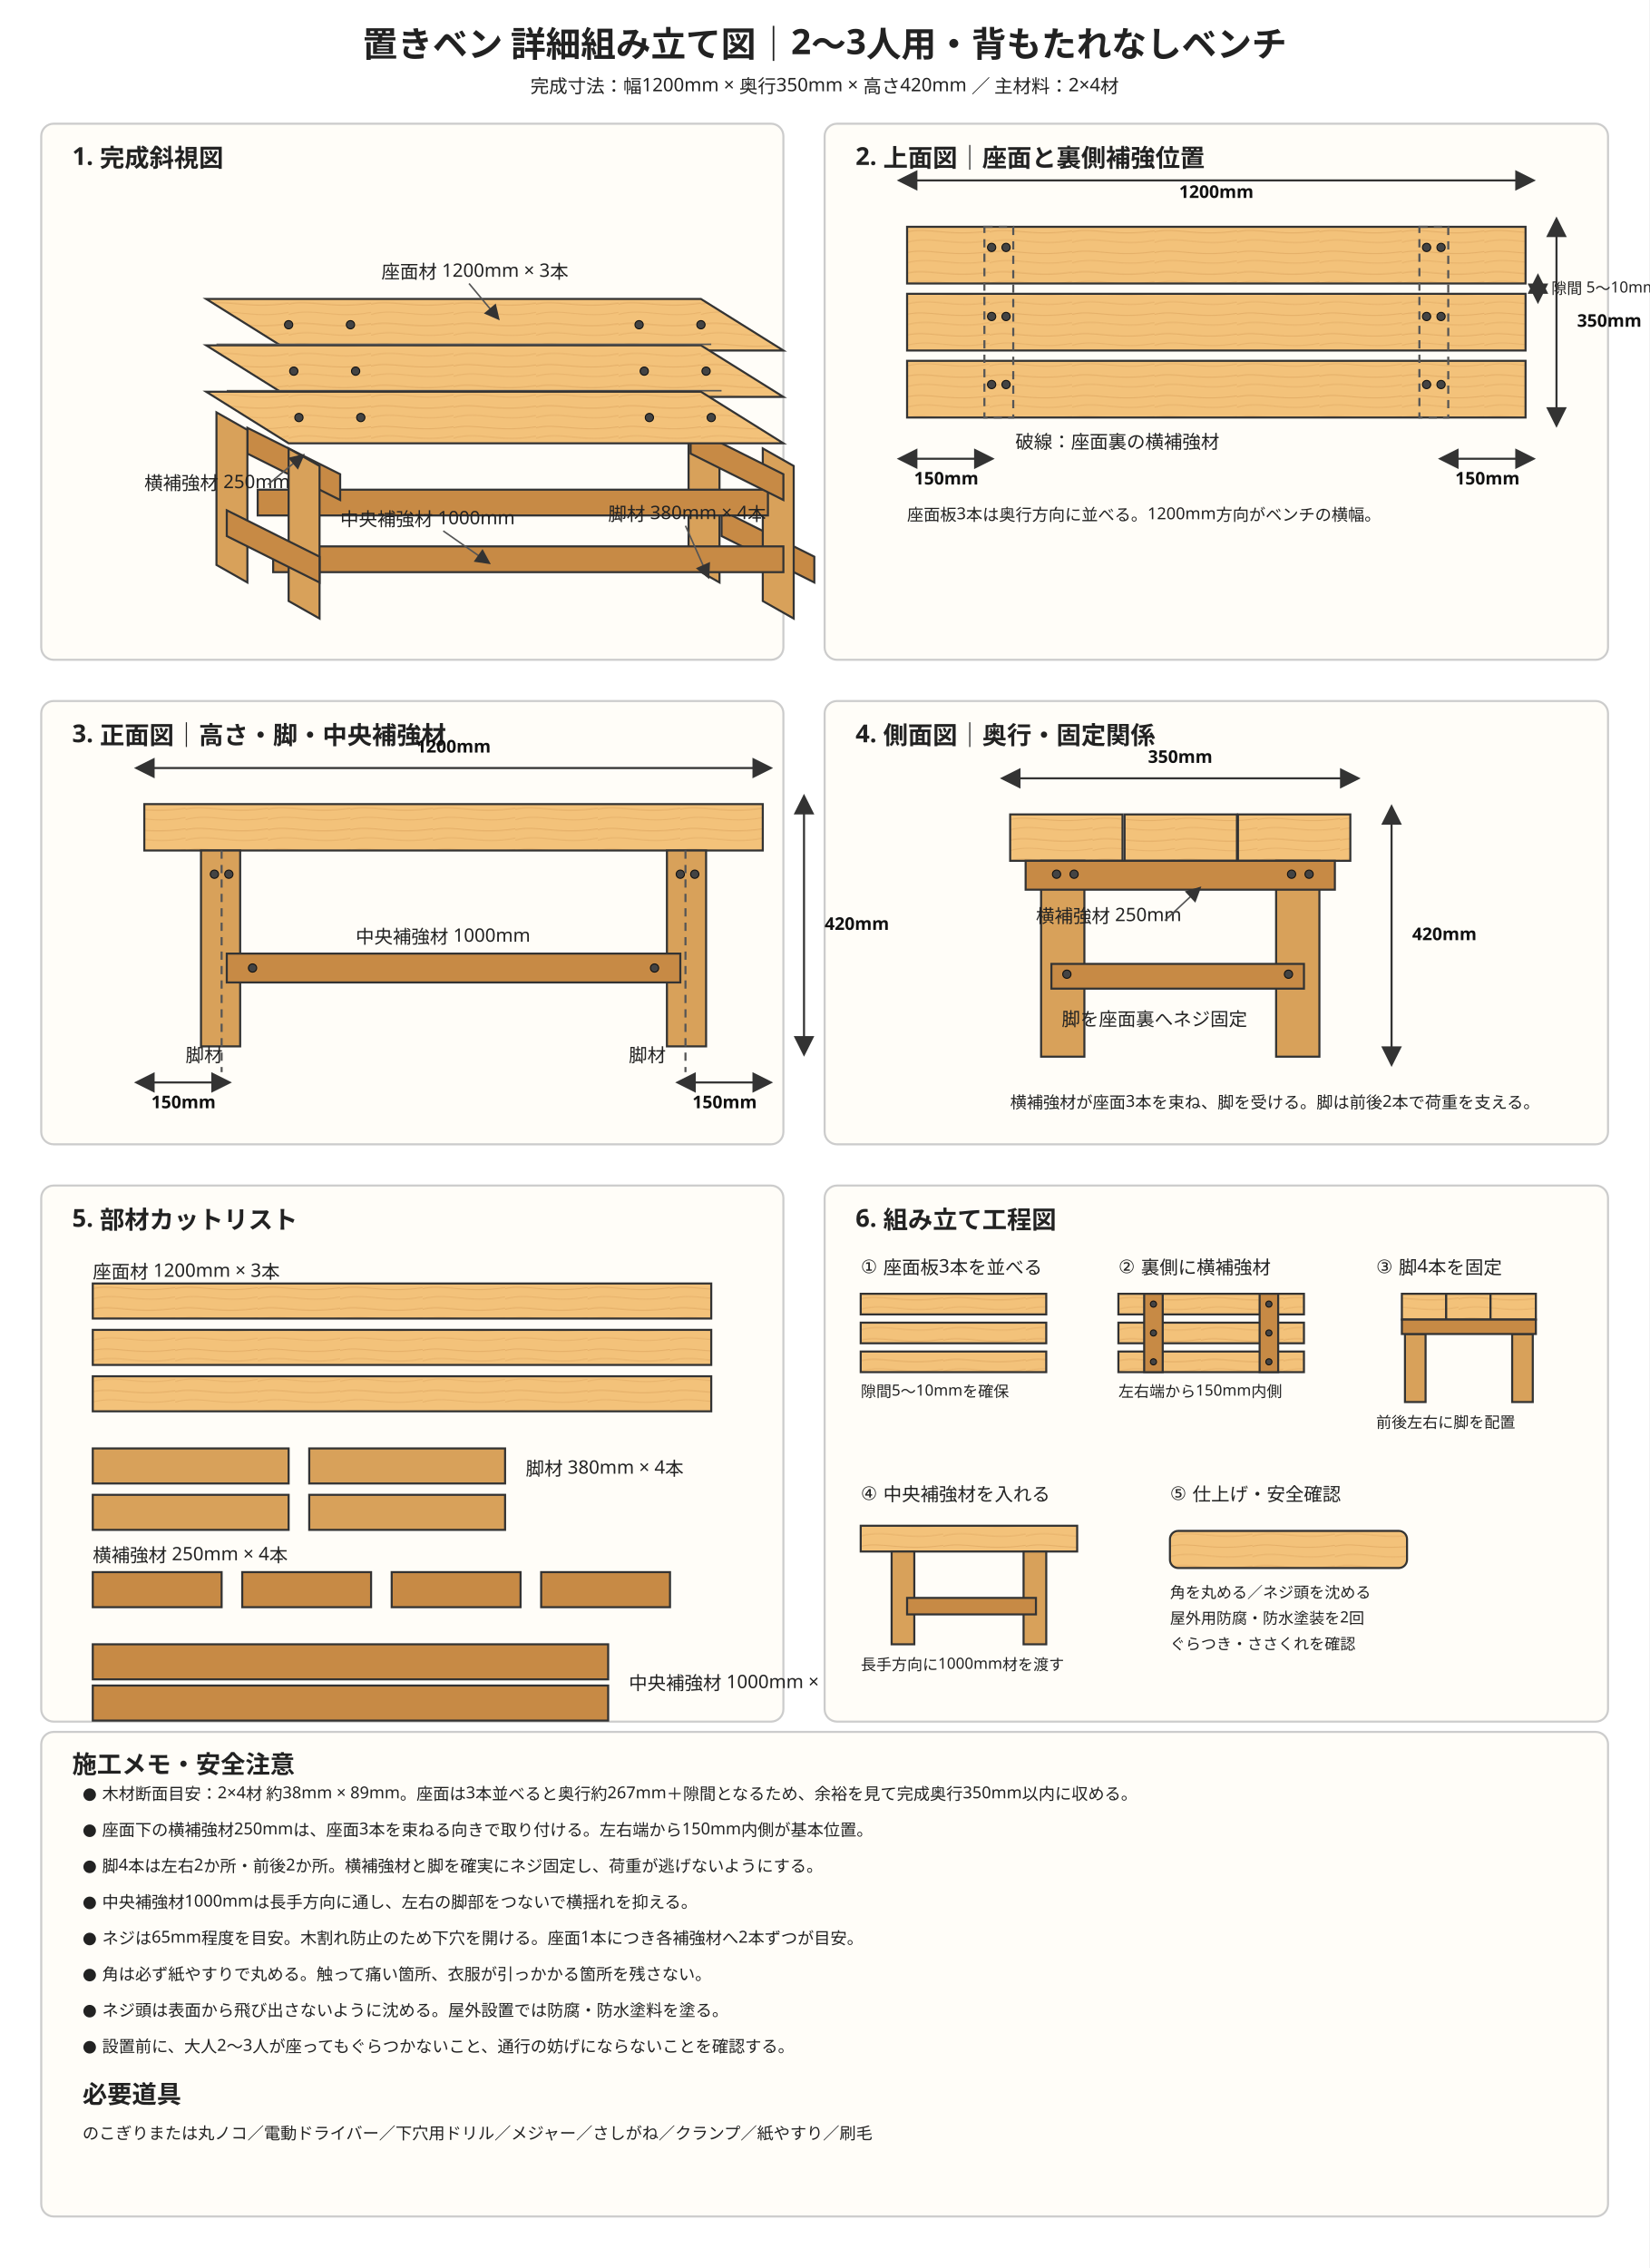
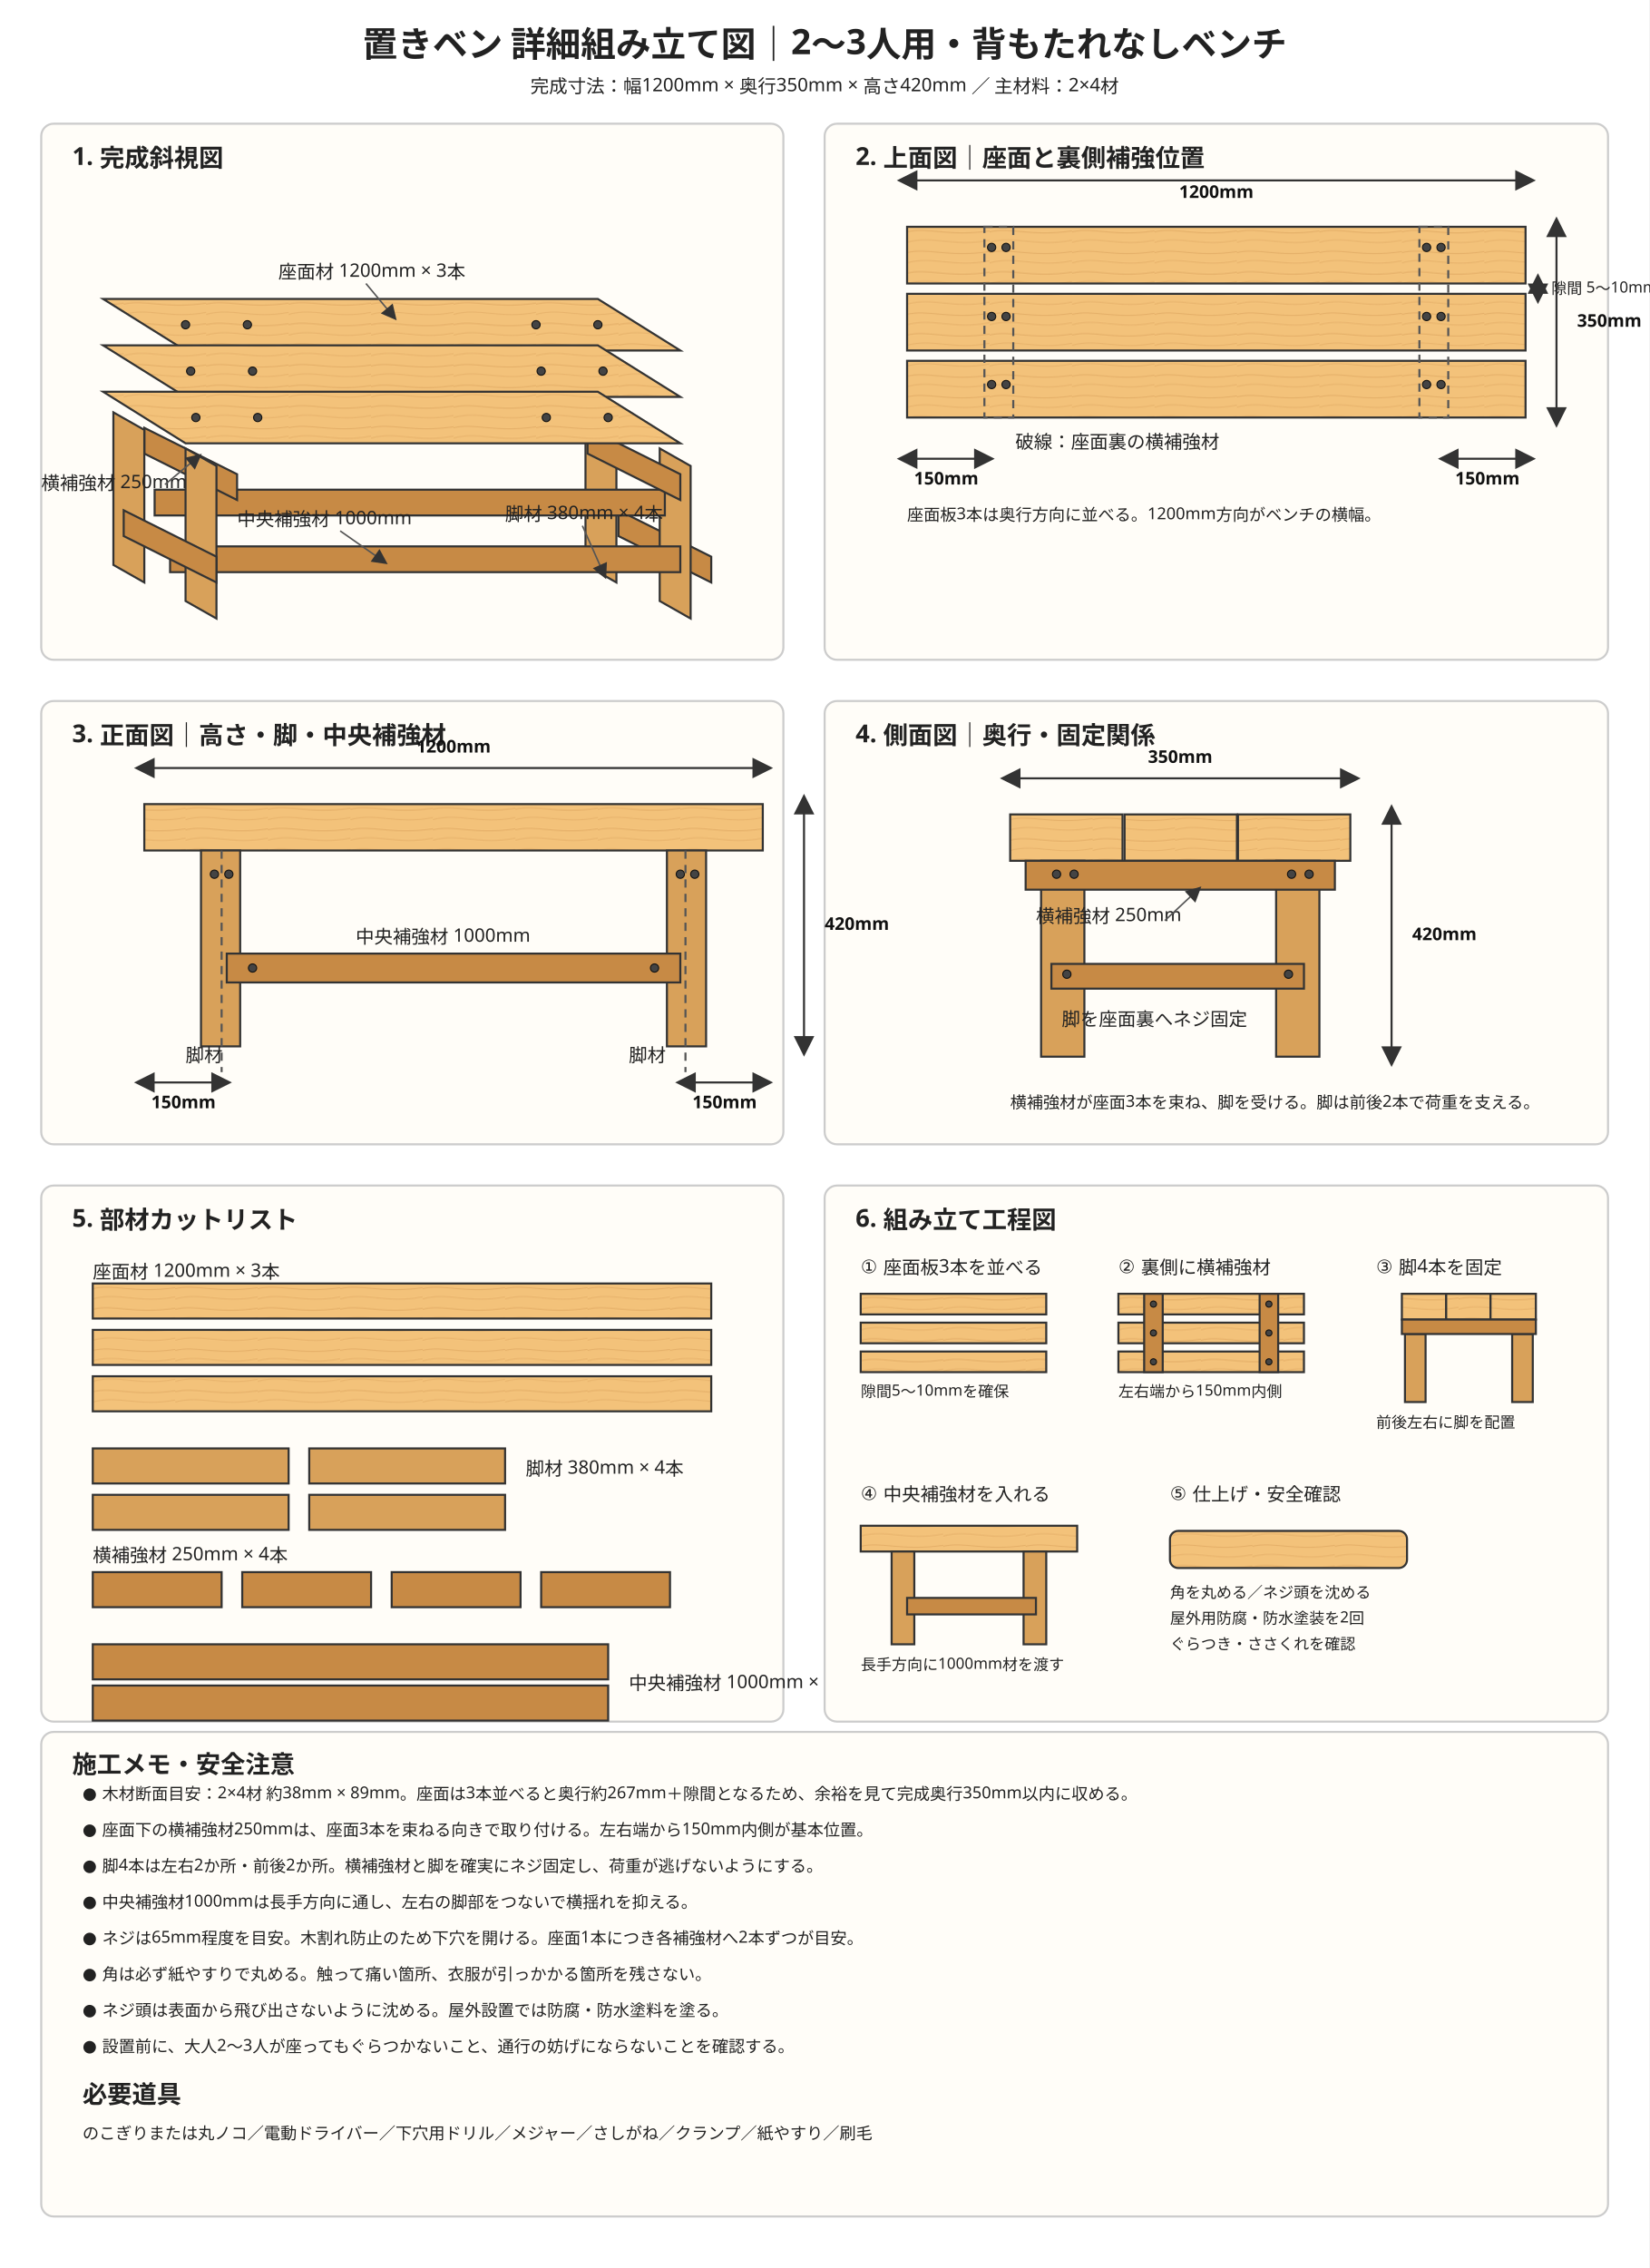
<svg xmlns="http://www.w3.org/2000/svg" id="bench_blueprint_svg" width="1600" height="2200" viewBox="0 0 1600 2200">
  <defs id="svg_defs">
    <marker id="arrow" markerWidth="10" markerHeight="10" refX="5" refY="5" orient="auto-start-reverse">
      <path id="arrow_path" d="M0,0 L10,5 L0,10 Z" fill="#333" />
    </marker>
    <pattern id="woodgrain" width="80" height="20" patternUnits="userSpaceOnUse">
      <rect id="woodgrain_base" width="80" height="20" fill="#f3c27a" />
      <path id="woodgrain_line_1" d="M0 5 C20 0, 40 10, 80 4" stroke="#d49a55" stroke-width="1" fill="none" opacity="0.45" />
      <path id="woodgrain_line_2" d="M0 15 C25 8, 45 20, 80 13" stroke="#d49a55" stroke-width="1" fill="none" opacity="0.35" />
    </pattern>
    <style id="svg_style">
      .title{font-family:sans-serif;font-size:34px;font-weight:700;fill:#222}
      .subtitle{font-family:sans-serif;font-size:24px;font-weight:700;fill:#222}
      .label{font-family:sans-serif;font-size:18px;fill:#222}
      .small{font-family:sans-serif;font-size:15px;fill:#222}
      .note{font-family:sans-serif;font-size:16px;fill:#222}
      .dim{font-family:sans-serif;font-size:17px;fill:#111;font-weight:700}
      .line{stroke:#333;stroke-width:2;fill:none}
      .thin{stroke:#555;stroke-width:1.5;fill:none}
      .dash{stroke:#555;stroke-width:2;stroke-dasharray:8 6;fill:none}
      .wood{fill:url(#woodgrain);stroke:#333;stroke-width:2}
      .brace{fill:#c78a45;stroke:#333;stroke-width:2}
      .leg{fill:#d8a15a;stroke:#333;stroke-width:2}
      .screw{fill:#444;stroke:#111;stroke-width:1}
      .panel{fill:#fffdf8;stroke:#ccc;stroke-width:2;rx:12}
    </style>
  </defs>
  <rect id="background" x="0" y="0" width="1600" height="2200" fill="#fff" />
  <text id="main_title" x="800" y="55" text-anchor="middle" class="title">置きベン 詳細組み立て図｜2〜3人用・背もたれなしベンチ</text>
  <text id="main_size_label" x="800" y="90" text-anchor="middle" class="label">完成寸法：幅1200mm × 奥行350mm × 高さ420mm ／ 主材料：2×4材</text>
  <rect id="perspective_panel" x="40" y="120" width="720" height="520" class="panel" />
  <text id="perspective_title" x="70" y="160" class="subtitle">1. 完成斜視図</text>
  <g id="perspective_view" transform="translate(120,210)">
-     <polygon id="perspective_seat_1" points="80,80 560,80 640,130 160,130" class="wood" />
-     <polygon id="perspective_seat_2" points="80,125 560,125 640,175 160,175" class="wood" />
-     <line id="perspective_seat_gap_line_1" x1="90" y1="124" x2="570" y2="124" class="thin" />
-     <line id="perspective_seat_gap_line_2" x1="100" y1="169" x2="580" y2="169" class="thin" />
-     <polygon id="perspective_brace_right_lower_depth" points="580,285 670,330 670,355 580,310" class="brace" />
-     <polygon id="perspective_leg_front_right" points="620,225 650,242 650,390 620,373" class="leg" />
-     <polygon id="perspective_leg_back_right" points="548,190 578,207 578,355 548,338" class="leg" />
-     <polygon id="perspective_center_brace_front" points="130,265 625,265 625,290 130,290" class="brace" />
-     <polygon id="perspective_center_brace_back" points="145,320 640,320 640,345 145,345" class="brace" />
-     <polygon id="perspective_brace_left_depth" points="120,205 210,250 210,275 120,230" class="brace" />
-     <polygon id="perspective_brace_right_depth" points="550,205 640,250 640,275 550,230" class="brace" />
-     <polygon id="perspective_leg_front_left" points="160,225 190,242 190,390 160,373" class="leg" />
-     <polygon id="perspective_leg_back_left" points="90,190 120,207 120,355 90,338" class="leg" />
-     <polygon id="perspective_brace_left_lower_depth" points="100,285 190,330 190,355 100,310" class="brace" />
-     <polygon id="perspective_seat_3" points="80,170 560,170 640,220 160,220" class="wood" />
-     <circle id="perspective_screw_01" cx="160" cy="105" r="4" class="screw" />
-     <circle id="perspective_screw_02" cx="220" cy="105" r="4" class="screw" />
-     <circle id="perspective_screw_03" cx="500" cy="105" r="4" class="screw" />
-     <circle id="perspective_screw_04" cx="560" cy="105" r="4" class="screw" />
-     <circle id="perspective_screw_05" cx="165" cy="150" r="4" class="screw" />
-     <circle id="perspective_screw_06" cx="225" cy="150" r="4" class="screw" />
-     <circle id="perspective_screw_07" cx="505" cy="150" r="4" class="screw" />
-     <circle id="perspective_screw_08" cx="565" cy="150" r="4" class="screw" />
-     <circle id="perspective_screw_09" cx="170" cy="195" r="4" class="screw" />
-     <circle id="perspective_screw_10" cx="230" cy="195" r="4" class="screw" />
-     <circle id="perspective_screw_11" cx="510" cy="195" r="4" class="screw" />
-     <circle id="perspective_screw_12" cx="570" cy="195" r="4" class="screw" />
-     <text id="perspective_seat_label" x="250" y="60" class="label">座面材 1200mm × 3本</text>
-     <line id="perspective_seat_label_arrow" x1="335" y1="65" x2="360" y2="95" class="thin" marker-end="url(#arrow)" />
-     <text id="perspective_leg_label" x="470" y="295" class="label">脚材 380mm × 4本</text>
-     <line id="perspective_leg_label_arrow" x1="545" y1="300" x2="565" y2="345" class="thin" marker-end="url(#arrow)" />
-     <text id="perspective_center_brace_label" x="210" y="300" class="label">中央補強材 1000mm</text>
-     <line id="perspective_center_brace_label_arrow" x1="310" y1="305" x2="350" y2="333" class="thin" marker-end="url(#arrow)" />
-     <text id="perspective_side_brace_label" x="20" y="265" class="label">横補強材 250mm</text>
-     <line id="perspective_side_brace_label_arrow" x1="140" y1="260" x2="170" y2="235" class="thin" marker-end="url(#arrow)" />
+     <polygon id="perspective_seat_1" points="-20,80 460,80 540,130 60,130" class="wood" />
+     <polygon id="perspective_seat_2" points="-20,125 460,125 540,175 60,175" class="wood" />
+     <polygon id="perspective_brace_right_lower_depth" points="480,285 570,330 570,355 480,310" class="brace" />
+     <polygon id="perspective_leg_front_right" points="520,225 550,242 550,390 520,373" class="leg" />
+     <polygon id="perspective_leg_back_right" points="448,190 478,207 478,355 448,338" class="leg" />
+     <polygon id="perspective_center_brace_front" points="30,265 525,265 525,290 30,290" class="brace" />
+     <polygon id="perspective_center_brace_back" points="45,320 540,320 540,345 45,345" class="brace" />
+     <polygon id="perspective_brace_left_depth" points="20,205 110,250 110,275 20,230" class="brace" />
+     <polygon id="perspective_brace_right_depth" points="450,205 540,250 540,275 450,230" class="brace" />
+     <polygon id="perspective_leg_front_left" points="60,225 90,242 90,390 60,373" class="leg" />
+     <polygon id="perspective_leg_back_left" points="-10,190 20,207 20,355 -10,338" class="leg" />
+     <polygon id="perspective_brace_left_lower_depth" points="0,285 90,330 90,355 0,310" class="brace" />
+     <polygon id="perspective_seat_3" points="-20,170 460,170 540,220 60,220" class="wood" />
+     <circle id="perspective_screw_01" cx="60" cy="105" r="4" class="screw" />
+     <circle id="perspective_screw_02" cx="120" cy="105" r="4" class="screw" />
+     <circle id="perspective_screw_03" cx="400" cy="105" r="4" class="screw" />
+     <circle id="perspective_screw_04" cx="460" cy="105" r="4" class="screw" />
+     <circle id="perspective_screw_05" cx="65" cy="150" r="4" class="screw" />
+     <circle id="perspective_screw_06" cx="125" cy="150" r="4" class="screw" />
+     <circle id="perspective_screw_07" cx="405" cy="150" r="4" class="screw" />
+     <circle id="perspective_screw_08" cx="465" cy="150" r="4" class="screw" />
+     <circle id="perspective_screw_09" cx="70" cy="195" r="4" class="screw" />
+     <circle id="perspective_screw_10" cx="130" cy="195" r="4" class="screw" />
+     <circle id="perspective_screw_11" cx="410" cy="195" r="4" class="screw" />
+     <circle id="perspective_screw_12" cx="470" cy="195" r="4" class="screw" />
+     <text id="perspective_seat_label" x="150" y="60" class="label">座面材 1200mm × 3本</text>
+     <line id="perspective_seat_label_arrow" x1="235" y1="65" x2="260" y2="95" class="thin" marker-end="url(#arrow)" />
+     <text id="perspective_leg_label" x="370" y="295" class="label">脚材 380mm × 4本</text>
+     <line id="perspective_leg_label_arrow" x1="445" y1="300" x2="465" y2="345" class="thin" marker-end="url(#arrow)" />
+     <text id="perspective_center_brace_label" x="110" y="300" class="label">中央補強材 1000mm</text>
+     <line id="perspective_center_brace_label_arrow" x1="210" y1="305" x2="250" y2="333" class="thin" marker-end="url(#arrow)" />
+     <text id="perspective_side_brace_label" x="-80" y="265" class="label">横補強材 250mm</text>
+     <line id="perspective_side_brace_label_arrow" x1="40" y1="260" x2="70" y2="235" class="thin" marker-end="url(#arrow)" />
  </g>
  <rect id="top_panel" x="800" y="120" width="760" height="520" class="panel" />
  <text id="top_title" x="830" y="160" class="subtitle">2. 上面図｜座面と裏側補強位置</text>
  <g id="top_view" transform="translate(880,220)">
    <rect id="top_seat_1" x="0" y="0" width="600" height="55" class="wood" />
    <rect id="top_seat_2" x="0" y="65" width="600" height="55" class="wood" />
    <rect id="top_seat_3" x="0" y="130" width="600" height="55" class="wood" />
    <rect id="top_brace_left" x="75" y="0" width="28" height="185" class="dash" />
    <rect id="top_brace_right" x="497" y="0" width="28" height="185" class="dash" />
    <circle id="top_screw_left_01" cx="82" cy="20" r="4" class="screw" />
    <circle id="top_screw_left_02" cx="96" cy="20" r="4" class="screw" />
    <circle id="top_screw_left_03" cx="82" cy="87" r="4" class="screw" />
    <circle id="top_screw_left_04" cx="96" cy="87" r="4" class="screw" />
    <circle id="top_screw_left_05" cx="82" cy="153" r="4" class="screw" />
    <circle id="top_screw_left_06" cx="96" cy="153" r="4" class="screw" />
    <circle id="top_screw_right_01" cx="504" cy="20" r="4" class="screw" />
    <circle id="top_screw_right_02" cx="518" cy="20" r="4" class="screw" />
    <circle id="top_screw_right_03" cx="504" cy="87" r="4" class="screw" />
    <circle id="top_screw_right_04" cx="518" cy="87" r="4" class="screw" />
    <circle id="top_screw_right_05" cx="504" cy="153" r="4" class="screw" />
    <circle id="top_screw_right_06" cx="518" cy="153" r="4" class="screw" />
    <line id="top_dim_width_line" x1="0" y1="-45" x2="600" y2="-45" class="line" marker-start="url(#arrow)" marker-end="url(#arrow)" />
    <text id="top_dim_width_text" x="300" y="-28" text-anchor="middle" class="dim">1200mm</text>
    <line id="top_dim_depth_line" x1="630" y1="0" x2="630" y2="185" class="line" marker-start="url(#arrow)" marker-end="url(#arrow)" />
    <text id="top_dim_depth_text" x="650" y="97" class="dim">350mm</text>
    <line id="top_dim_gap_line" x1="612" y1="55" x2="612" y2="65" class="line" marker-start="url(#arrow)" marker-end="url(#arrow)" />
    <text id="top_dim_gap_text" x="625" y="65" class="small">隙間 5〜10mm</text>
    <line id="top_dim_left_offset_line" x1="0" y1="225" x2="75" y2="225" class="line" marker-start="url(#arrow)" marker-end="url(#arrow)" />
    <text id="top_dim_left_offset_text" x="38" y="250" text-anchor="middle" class="dim">150mm</text>
    <line id="top_dim_right_offset_line" x1="525" y1="225" x2="600" y2="225" class="line" marker-start="url(#arrow)" marker-end="url(#arrow)" />
    <text id="top_dim_right_offset_text" x="563" y="250" text-anchor="middle" class="dim">150mm</text>
    <text id="top_brace_label" x="105" y="215" class="label">破線：座面裏の横補強材</text>
    <text id="top_note_label" x="0" y="285" class="note">座面板3本は奥行方向に並べる。1200mm方向がベンチの横幅。</text>
  </g>
  <rect id="side_panel" x="800" y="680" width="760" height="430" class="panel" />
  <text id="side_title" x="830" y="720" class="subtitle">4. 側面図｜奥行・固定関係</text>
  <g id="side_view" transform="translate(900,790)">
    <rect id="side_seat_1" x="80" y="0" width="109" height="45" class="wood" />
    <rect id="side_seat_2" x="191" y="0" width="109" height="45" class="wood" />
    <rect id="side_seat_3" x="301" y="0" width="109" height="45" class="wood" />
    <rect id="side_leg_front" x="110" y="45" width="42" height="190" class="leg" />
    <rect id="side_leg_back" x="338" y="45" width="42" height="190" class="leg" />
    <rect id="side_brace_under_seat" x="95" y="45" width="300" height="28" class="brace" />
    <rect id="side_center_brace" x="120" y="145" width="245" height="24" class="brace" />
    <circle id="side_screw_01" cx="125" cy="58" r="4" class="screw" />
    <circle id="side_screw_02" cx="142" cy="58" r="4" class="screw" />
    <circle id="side_screw_03" cx="353" cy="58" r="4" class="screw" />
    <circle id="side_screw_04" cx="370" cy="58" r="4" class="screw" />
    <circle id="side_screw_05" cx="135" cy="155" r="4" class="screw" />
    <circle id="side_screw_06" cx="350" cy="155" r="4" class="screw" />
    <line id="side_dim_depth_line" x1="80" y1="-35" x2="410" y2="-35" class="line" marker-start="url(#arrow)" marker-end="url(#arrow)" />
    <text id="side_dim_depth_text" x="245" y="-50" text-anchor="middle" class="dim">350mm</text>
    <line id="side_dim_height_line" x1="450" y1="0" x2="450" y2="235" class="line" marker-start="url(#arrow)" marker-end="url(#arrow)" />
    <text id="side_dim_height_text" x="470" y="122" class="dim">420mm</text>
    <text id="side_brace_label" x="105" y="105" class="label">横補強材 250mm</text>
    <line id="side_brace_label_arrow" x1="230" y1="103" x2="260" y2="75" class="thin" marker-end="url(#arrow)" />
    <text id="side_fix_label" x="130" y="205" class="label">脚を座面裏へネジ固定</text>
    <text id="side_note_label" x="80" y="285" class="note">横補強材が座面3本を束ね、脚を受ける。脚は前後2本で荷重を支える。</text>
  </g>
  <rect id="front_panel" x="40" y="680" width="720" height="430" class="panel" />
  <text id="front_title" x="70" y="720" class="subtitle">3. 正面図｜高さ・脚・中央補強材</text>
  <g id="front_view" transform="translate(100,780)">
    <rect id="front_seat" x="40" y="0" width="600" height="45" class="wood" />
    <rect id="front_leg_left" x="95" y="45" width="38" height="190" class="leg" />
    <rect id="front_leg_right" x="547" y="45" width="38" height="190" class="leg" />
    <rect id="front_center_brace" x="120" y="145" width="440" height="28" class="brace" />
    <circle id="front_screw_01" cx="108" cy="68" r="4" class="screw" />
    <circle id="front_screw_02" cx="122" cy="68" r="4" class="screw" />
    <circle id="front_screw_03" cx="560" cy="68" r="4" class="screw" />
    <circle id="front_screw_04" cx="574" cy="68" r="4" class="screw" />
    <circle id="front_screw_05" cx="145" cy="159" r="4" class="screw" />
    <circle id="front_screw_06" cx="535" cy="159" r="4" class="screw" />
    <line id="front_dim_width_line" x1="40" y1="-35" x2="640" y2="-35" class="line" marker-start="url(#arrow)" marker-end="url(#arrow)" />
    <text id="front_dim_width_text" x="340" y="-50" text-anchor="middle" class="dim">1200mm</text>
    <line id="front_dim_height_line" x1="680" y1="0" x2="680" y2="235" class="line" marker-start="url(#arrow)" marker-end="url(#arrow)" />
    <text id="front_dim_height_text" x="700" y="122" class="dim">420mm</text>
    <line id="front_dim_left_offset_line" x1="40" y1="270" x2="115" y2="270" class="line" marker-start="url(#arrow)" marker-end="url(#arrow)" />
    <text id="front_dim_left_offset_text" x="78" y="295" text-anchor="middle" class="dim">150mm</text>
    <line id="front_dim_right_offset_line" x1="565" y1="270" x2="640" y2="270" class="line" marker-start="url(#arrow)" marker-end="url(#arrow)" />
    <text id="front_dim_right_offset_text" x="603" y="295" text-anchor="middle" class="dim">150mm</text>
    <line id="front_left_leg_guide_line" x1="115" y1="45" x2="115" y2="260" class="dash" />
    <line id="front_right_leg_guide_line" x1="565" y1="45" x2="565" y2="260" class="dash" />
    <text id="front_center_brace_label" x="245" y="135" class="label">中央補強材 1000mm</text>
    <text id="front_leg_left_label" x="80" y="250" class="label">脚材</text>
    <text id="front_leg_right_label" x="510" y="250" class="label">脚材</text>
  </g>
  <rect id="cut_panel" x="40" y="1150" width="720" height="520" class="panel" />
  <text id="cut_title" x="70" y="1190" class="subtitle">5. 部材カットリスト</text>
  <g id="cut_view" transform="translate(90,1245)">
    <rect id="cut_seat_1" x="0" y="0" width="600" height="34" class="wood" />
    <rect id="cut_seat_2" x="0" y="45" width="600" height="34" class="wood" />
    <rect id="cut_seat_3" x="0" y="90" width="600" height="34" class="wood" />
    <text id="cut_seat_label" x="0" y="-5" class="label">座面材 1200mm × 3本</text>
    <rect id="cut_leg_1" x="0" y="160" width="190" height="34" class="leg" />
    <rect id="cut_leg_2" x="210" y="160" width="190" height="34" class="leg" />
    <rect id="cut_leg_3" x="0" y="205" width="190" height="34" class="leg" />
    <rect id="cut_leg_4" x="210" y="205" width="190" height="34" class="leg" />
    <text id="cut_leg_label" x="420" y="186" class="label">脚材 380mm × 4本</text>
    <rect id="cut_brace_1" x="0" y="280" width="125" height="34" class="brace" />
    <rect id="cut_brace_2" x="145" y="280" width="125" height="34" class="brace" />
    <rect id="cut_brace_3" x="290" y="280" width="125" height="34" class="brace" />
    <rect id="cut_brace_4" x="435" y="280" width="125" height="34" class="brace" />
    <text id="cut_brace_label" x="0" y="270" class="label">横補強材 250mm × 4本</text>
    <rect id="cut_center_brace_1" x="0" y="350" width="500" height="34" class="brace" />
    <rect id="cut_center_brace_2" x="0" y="390" width="500" height="34" class="brace" />
    <text id="cut_center_brace_label" x="520" y="394" class="label">中央補強材 1000mm × 2本</text>
  </g>
  <rect id="step_panel" x="800" y="1150" width="760" height="520" class="panel" />
  <text id="step_title" x="830" y="1190" class="subtitle">6. 組み立て工程図</text>
  <g id="step_view" transform="translate(835,1235)">
    <g id="step_1_group">
      <text id="step_1_label" x="0" y="0" class="label">① 座面板3本を並べる</text>
      <rect id="step_1_seat_1" x="0" y="20" width="180" height="20" class="wood" />
      <rect id="step_1_seat_2" x="0" y="48" width="180" height="20" class="wood" />
      <rect id="step_1_seat_3" x="0" y="76" width="180" height="20" class="wood" />
      <text id="step_1_note" x="0" y="120" class="small">隙間5〜10mmを確保</text>
    </g>
    <g id="step_2_group" transform="translate(250,0)">
      <text id="step_2_label" x="0" y="0" class="label">② 裏側に横補強材</text>
      <rect id="step_2_seat_1" x="0" y="20" width="180" height="20" class="wood" />
      <rect id="step_2_seat_2" x="0" y="48" width="180" height="20" class="wood" />
      <rect id="step_2_seat_3" x="0" y="76" width="180" height="20" class="wood" />
      <rect id="step_2_brace_left" x="25" y="20" width="18" height="76" class="brace" />
      <rect id="step_2_brace_right" x="137" y="20" width="18" height="76" class="brace" />
      <circle id="step_2_screw_01" cx="34" cy="30" r="3" class="screw" />
      <circle id="step_2_screw_02" cx="34" cy="58" r="3" class="screw" />
      <circle id="step_2_screw_03" cx="34" cy="86" r="3" class="screw" />
      <circle id="step_2_screw_04" cx="146" cy="30" r="3" class="screw" />
      <circle id="step_2_screw_05" cx="146" cy="58" r="3" class="screw" />
      <circle id="step_2_screw_06" cx="146" cy="86" r="3" class="screw" />
      <text id="step_2_note" x="0" y="120" class="small">左右端から150mm内側</text>
    </g>
    <g id="step_3_group" transform="translate(500,0)">
      <text id="step_3_label" x="0" y="0" class="label">③ 脚4本を固定</text>
      <rect id="step_3_seat_1" x="25" y="20" width="43" height="25" class="wood" />
      <rect id="step_3_seat_2" x="68" y="20" width="43" height="25" class="wood" />
      <rect id="step_3_seat_3" x="111" y="20" width="44" height="25" class="wood" />
      <rect id="step_3_leg_left" x="28" y="59" width="20" height="66" class="leg" />
      <rect id="step_3_leg_right" x="132" y="59" width="20" height="66" class="leg" />
      <rect id="step_3_brace_under_seat" x="25" y="45" width="130" height="14" class="brace" />
      <text id="step_3_note" x="0" y="150" class="small">前後左右に脚を配置</text>
    </g>
    <g id="step_4_group" transform="translate(0,220)">
      <text id="step_4_label" x="0" y="0" class="label">④ 中央補強材を入れる</text>
      <rect id="step_4_seat" x="0" y="25" width="210" height="25" class="wood" />
      <rect id="step_4_leg_left" x="30" y="50" width="22" height="90" class="leg" />
      <rect id="step_4_leg_right" x="158" y="50" width="22" height="90" class="leg" />
      <rect id="step_4_center_brace" x="45" y="95" width="125" height="16" class="brace" />
      <text id="step_4_note" x="0" y="165" class="small">長手方向に1000mm材を渡す</text>
    </g>
    <g id="step_5_group" transform="translate(300,220)">
      <text id="step_5_label" x="0" y="0" class="label">⑤ 仕上げ・安全確認</text>
      <rect id="step_5_finished_seat" x="0" y="30" width="230" height="36" class="wood" rx="8" />
      <text id="step_5_note_1" x="0" y="95" class="small">角を丸める／ネジ頭を沈める</text>
      <text id="step_5_note_2" x="0" y="120" class="small">屋外用防腐・防水塗装を2回</text>
      <text id="step_5_note_3" x="0" y="145" class="small">ぐらつき・ささくれを確認</text>
    </g>
  </g>
  <rect id="notes_panel" x="40" y="1680" width="1520" height="470" class="panel" />
  <text id="notes_title" x="70" y="1720" class="subtitle">施工メモ・安全注意</text>
  <g id="notes_view" transform="translate(80,1745)">
    <text id="note_01" x="0" y="0" class="note">● 木材断面目安：2×4材 約38mm × 89mm。座面は3本並べると奥行約267mm＋隙間となるため、余裕を見て完成奥行350mm以内に収める。</text>
    <text id="note_02" x="0" y="35" class="note">● 座面下の横補強材250mmは、座面3本を束ねる向きで取り付ける。左右端から150mm内側が基本位置。</text>
    <text id="note_03" x="0" y="70" class="note">● 脚4本は左右2か所・前後2か所。横補強材と脚を確実にネジ固定し、荷重が逃げないようにする。</text>
    <text id="note_04" x="0" y="105" class="note">● 中央補強材1000mmは長手方向に通し、左右の脚部をつないで横揺れを抑える。</text>
    <text id="note_05" x="0" y="140" class="note">● ネジは65mm程度を目安。木割れ防止のため下穴を開ける。座面1本につき各補強材へ2本ずつが目安。</text>
    <text id="note_06" x="0" y="175" class="note">● 角は必ず紙やすりで丸める。触って痛い箇所、衣服が引っかかる箇所を残さない。</text>
    <text id="note_07" x="0" y="210" class="note">● ネジ頭は表面から飛び出さないように沈める。屋外設置では防腐・防水塗料を塗る。</text>
    <text id="note_08" x="0" y="245" class="note">● 設置前に、大人2〜3人が座ってもぐらつかないこと、通行の妨げにならないことを確認する。</text>
    <text id="tools_title" x="0" y="295" class="subtitle">必要道具</text>
    <text id="tools_note" x="0" y="330" class="note">のこぎりまたは丸ノコ／電動ドライバー／下穴用ドリル／メジャー／さしがね／クランプ／紙やすり／刷毛</text>
  </g>
</svg>
